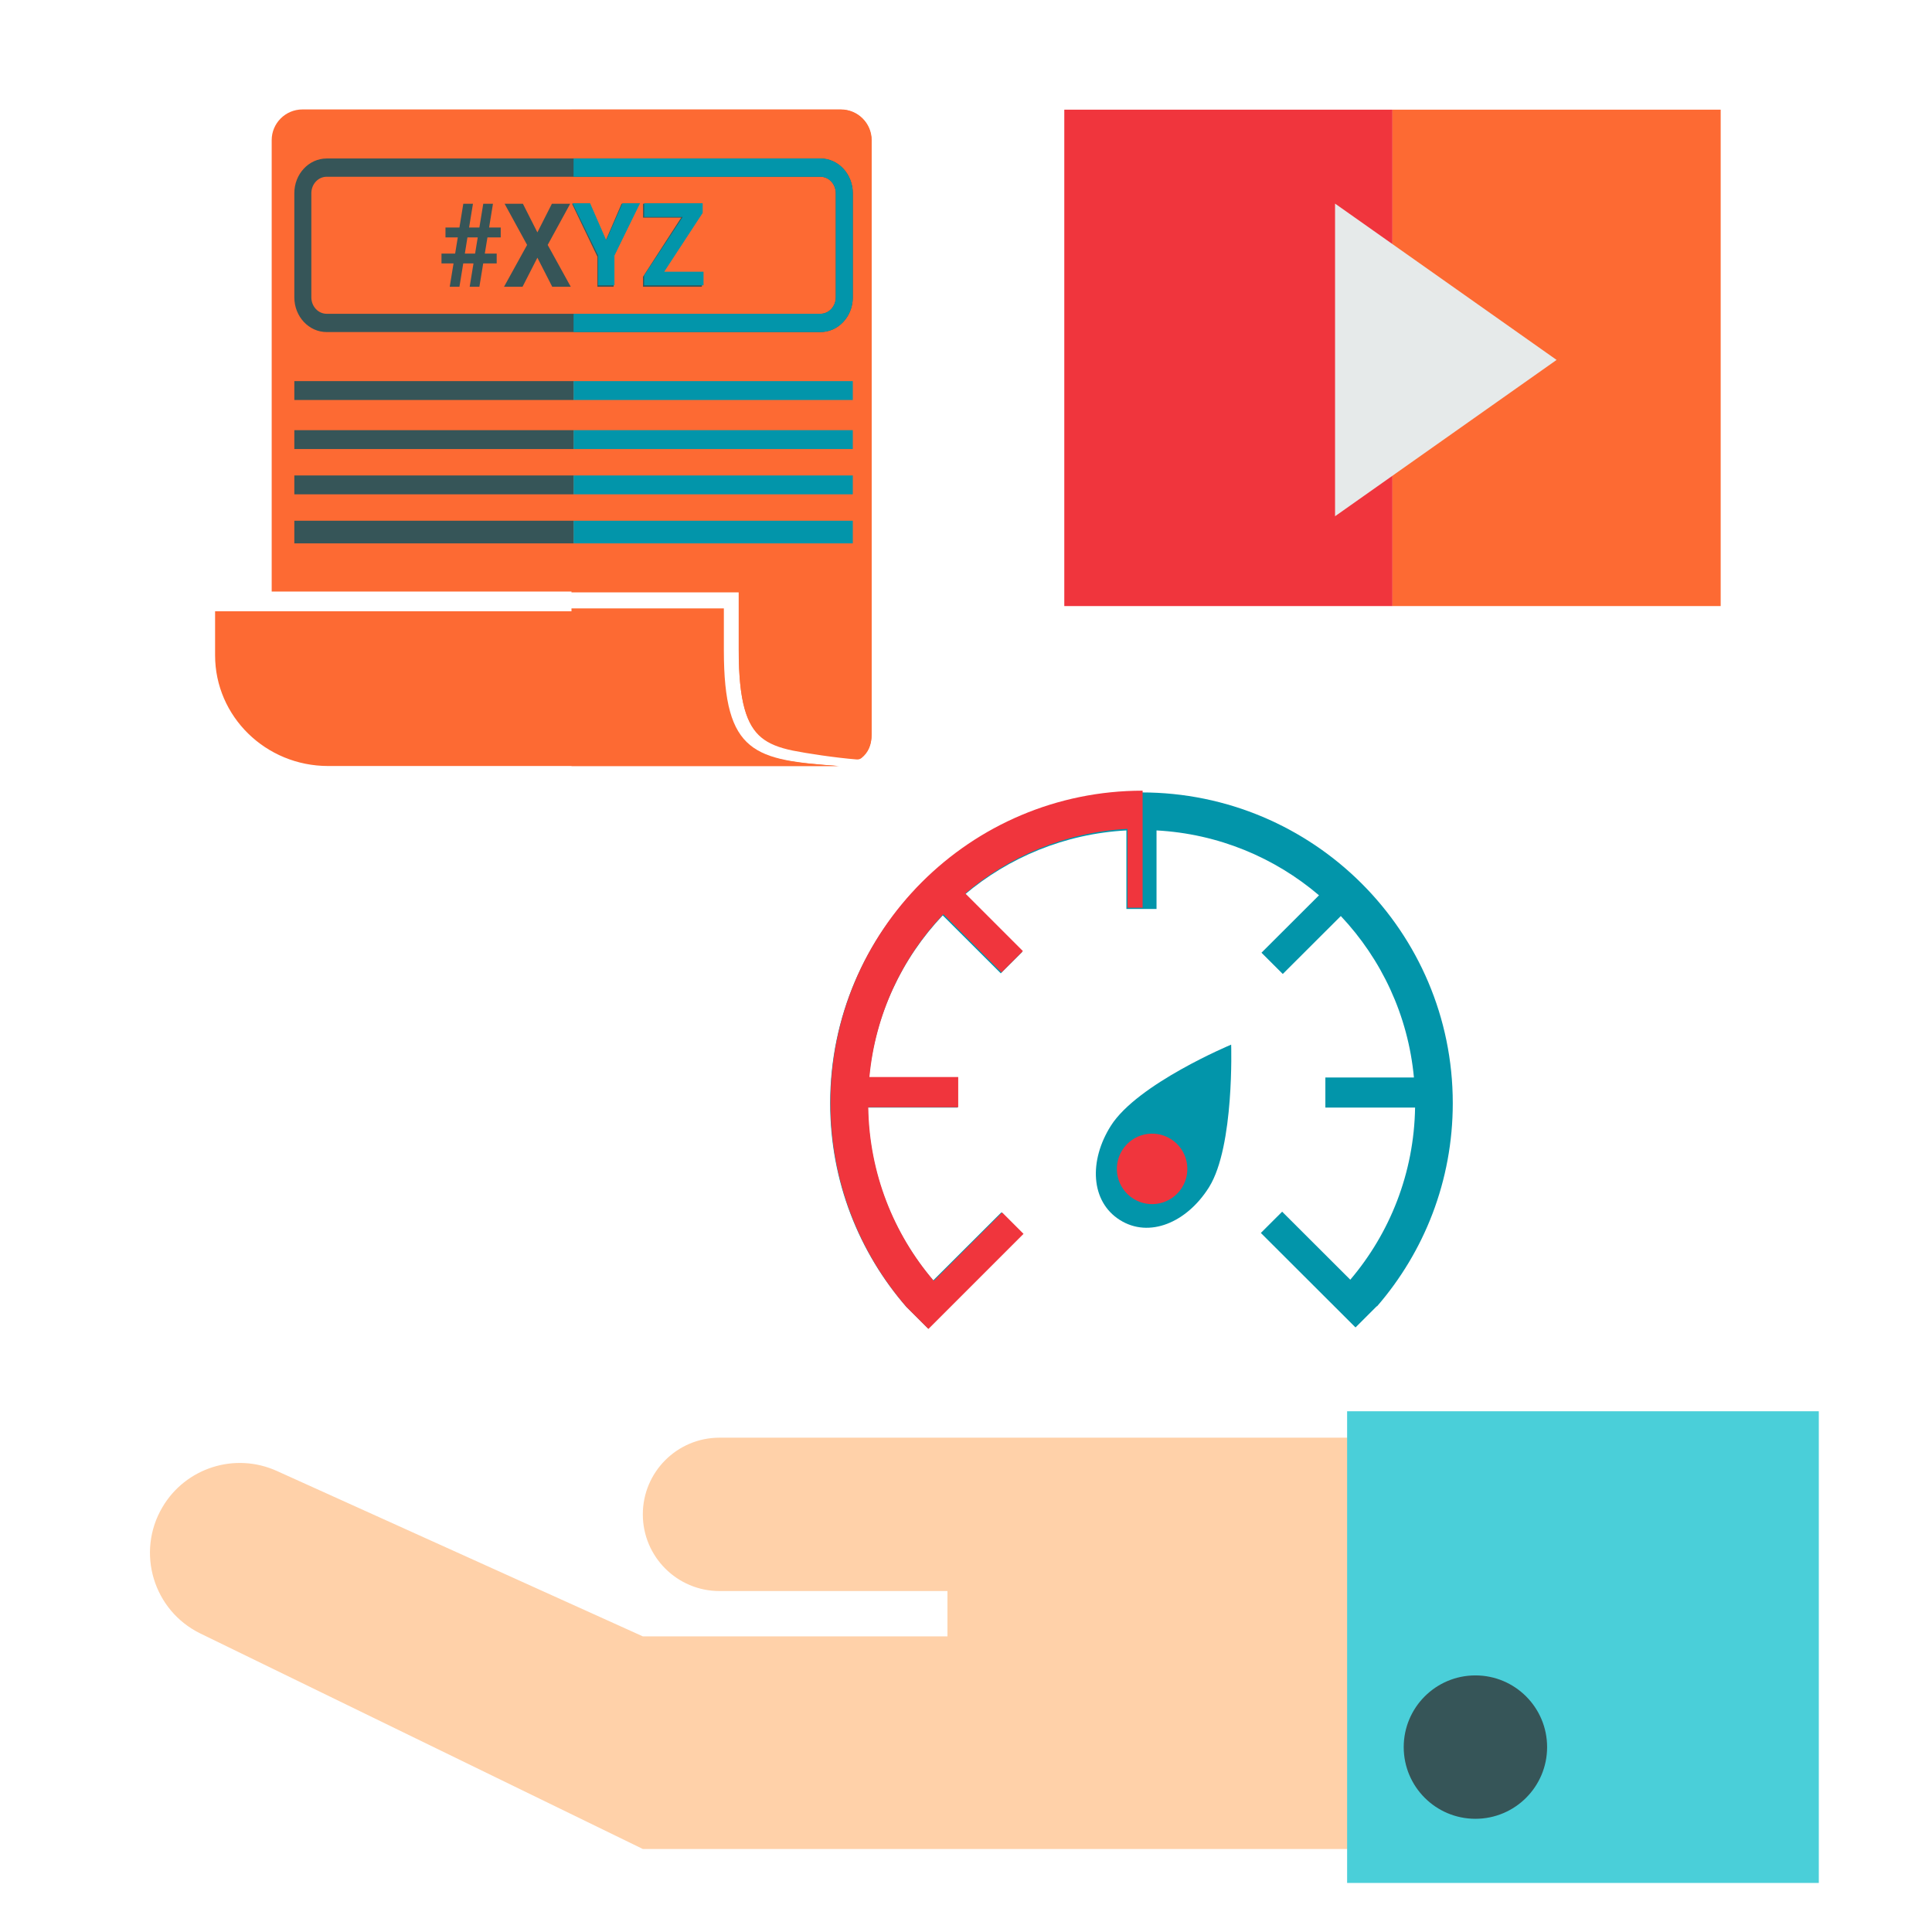
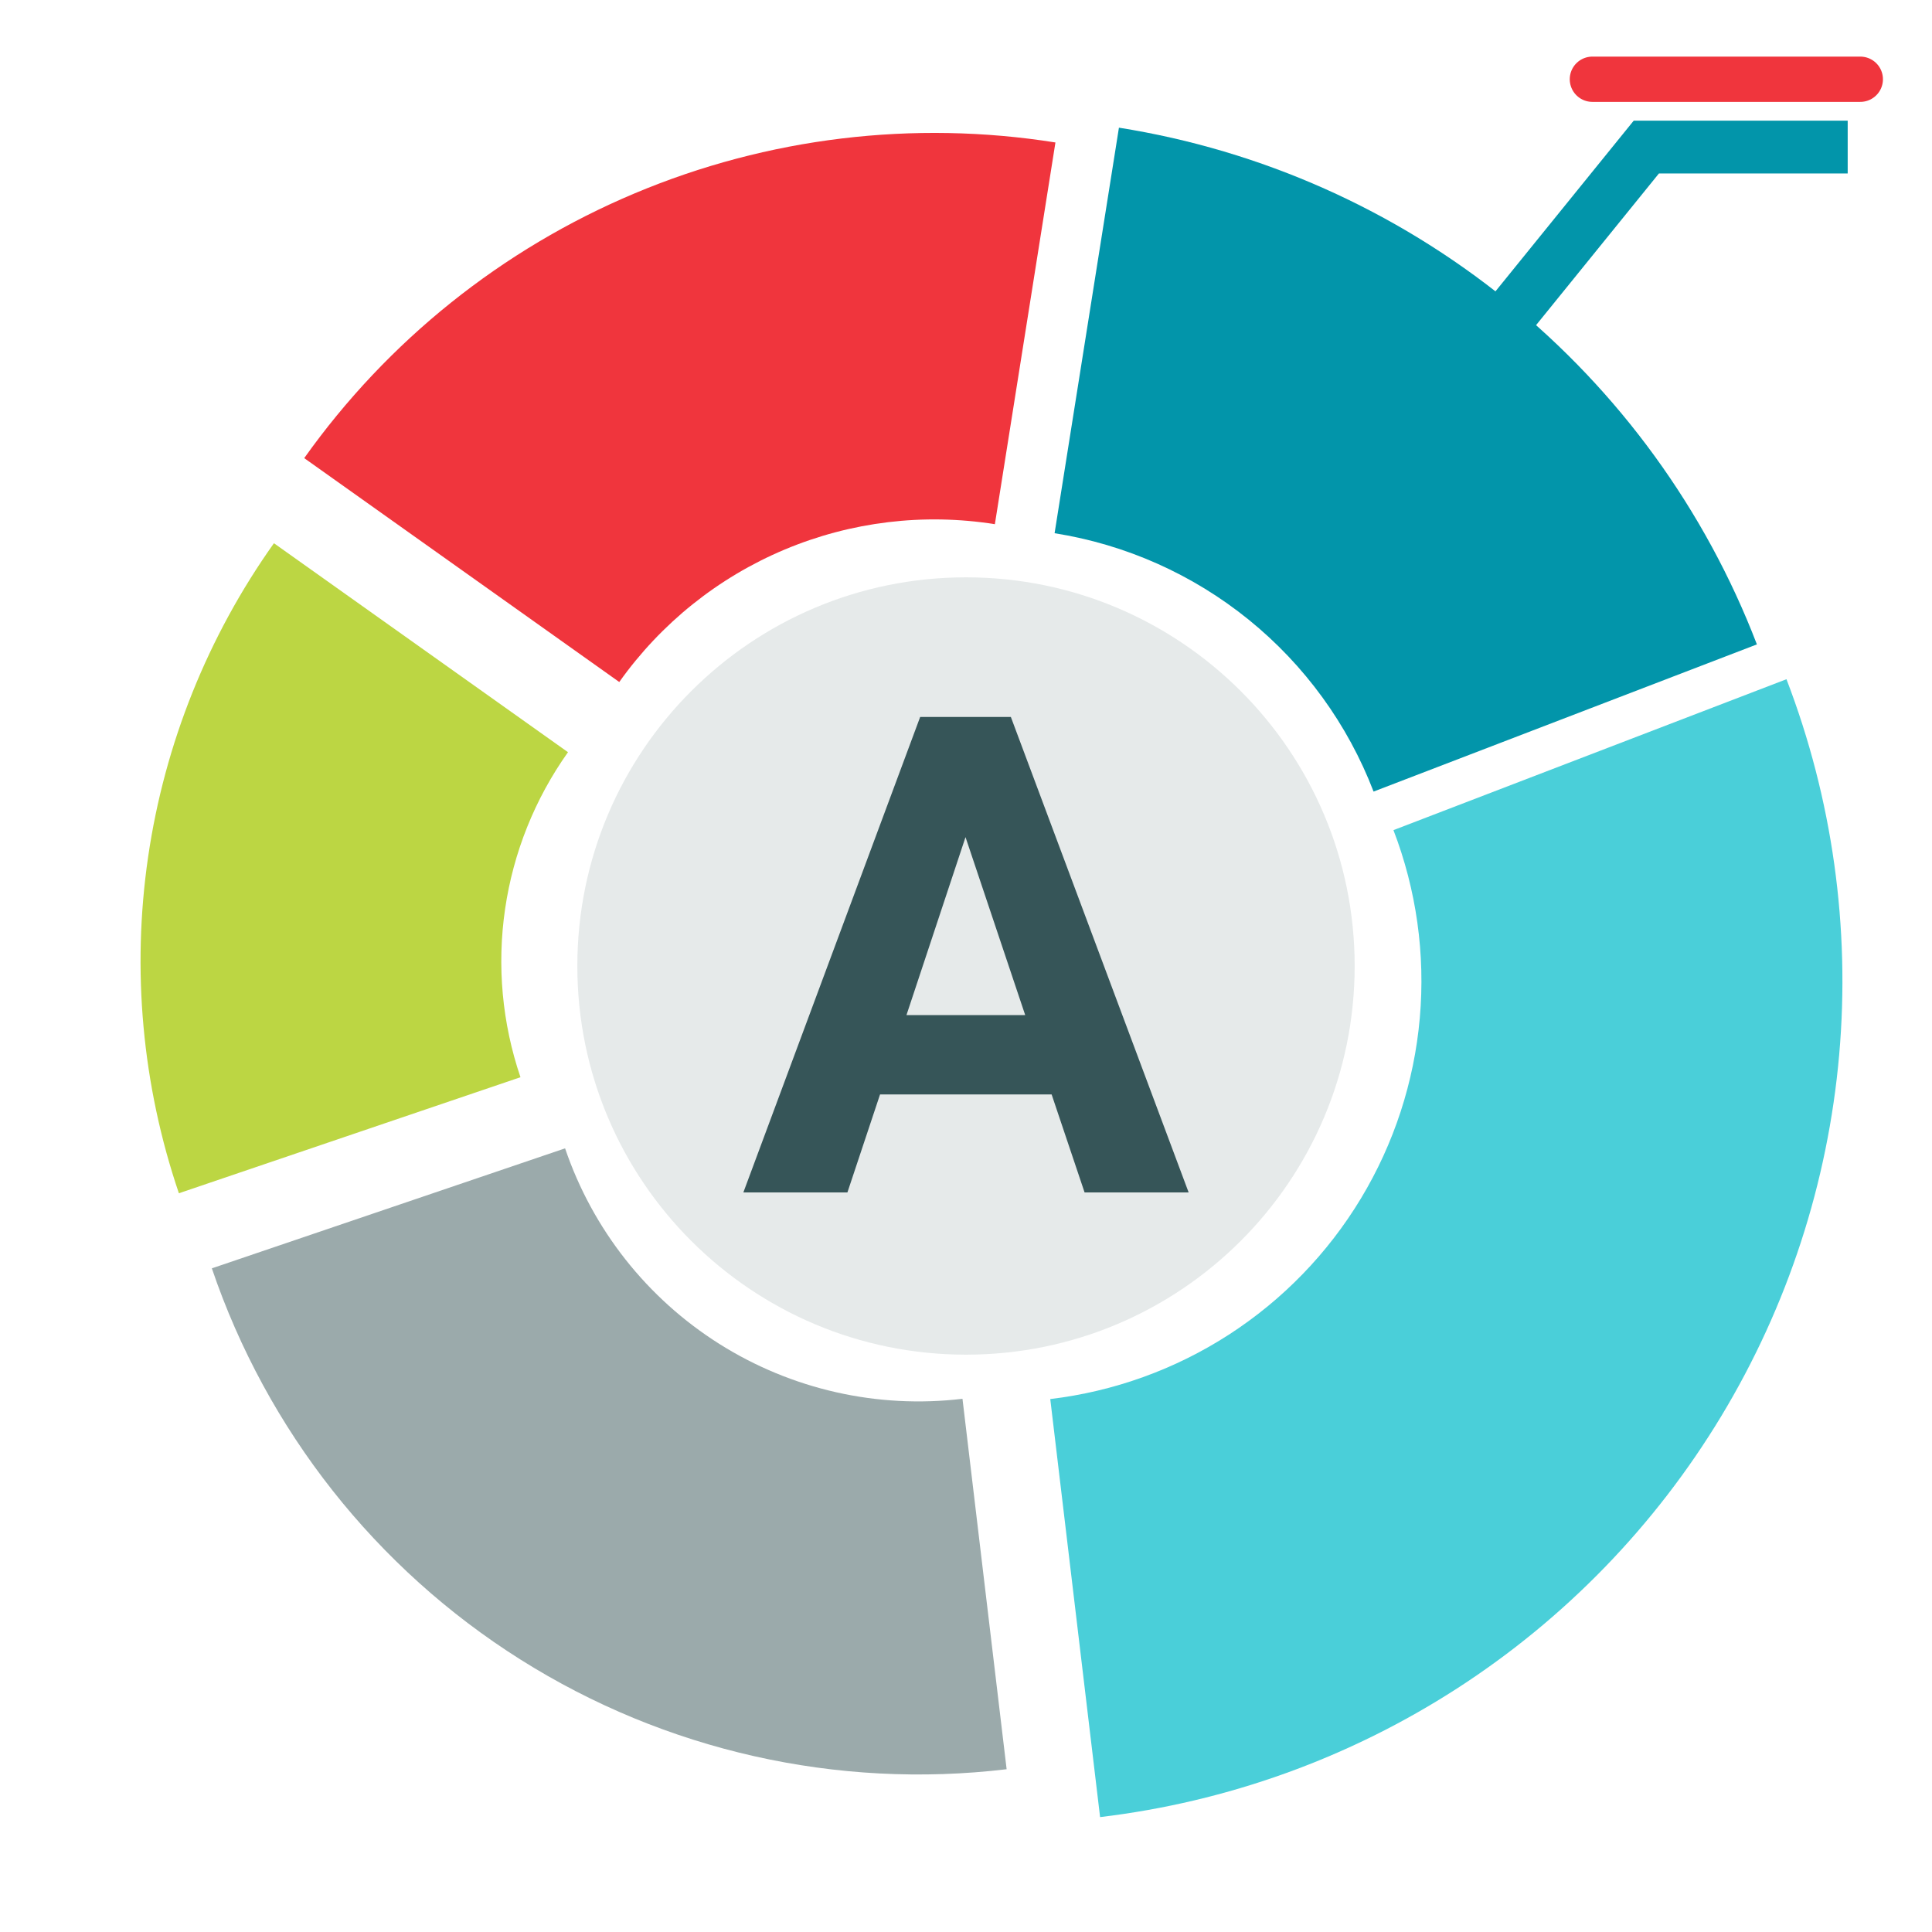
<svg xmlns="http://www.w3.org/2000/svg" width="512" height="512" viewBox="0 0 512 512" fill="none">
-   <path d="M170.355 490H363V381H242.826H190.677C179.454 381 170.355 390.098 170.355 401.322C170.355 412.546 179.454 421.644 190.677 421.644H251.083V433.653H170.355L73.354 389.814C62.264 384.802 49.179 388.962 43.02 399.458C35.998 411.423 40.655 426.833 53.127 432.907L170.355 490Z" fill="#FFD1A9" />
-   <rect x="357" y="374" width="125" height="125" fill="#4ACFD9" />
-   <circle cx="391" cy="463" r="19" fill="#365558" />
-   <path d="M72 156.762H195.761V172.109C195.761 185.893 197.84 192.008 201.719 195.2C204.103 196.635 205.313 197.58 209.04 198.331C212.634 199.057 221.372 200.54 227.074 200.993C227.524 201.029 227.976 200.919 228.329 200.64C230.153 199.201 231 197.187 231 194.599V37.144C231 32.646 227.342 29 222.829 29H80.171C75.658 29 72 32.646 72 37.144L72 156.762Z" fill="#FD6A33" />
-   <path d="M72 163.549V194.599C72 195.08 72.042 195.552 72.122 196.01C76.369 198.663 81.398 200.198 86.791 200.198H198.561C198.058 199.867 197.572 199.51 197.104 199.125C191.246 194.306 189.244 185.918 189.244 172.109V163.549H72Z" fill="#FD6A33" />
-   <path fill-rule="evenodd" clip-rule="evenodd" d="M151.449 200.466H198.581C198.078 200.135 197.593 199.778 197.126 199.392C191.281 194.567 189.282 186.169 189.282 172.344V163.774H151.449V200.466ZM151.449 156.979H195.786V172.344C195.786 186.145 197.907 192.267 201.778 195.462C203.753 197.092 206.421 198.169 210.14 198.922C213.727 199.648 221.342 200.809 227.033 201.263C227.481 201.299 227.932 201.188 228.285 200.909C230.105 199.468 230.95 197.452 230.95 194.86V37.217C230.95 32.714 227.3 29.064 222.796 29.064H151.449V156.979Z" fill="#FD6A33" />
-   <path fill-rule="evenodd" clip-rule="evenodd" d="M217.427 46.842H86.573C84.33 46.842 82.512 48.793 82.512 51.2V78.8C82.512 81.207 84.33 83.158 86.573 83.158H217.427C219.67 83.158 221.488 81.207 221.488 78.8V51.2C221.488 48.793 219.67 46.842 217.427 46.842ZM86.573 42C81.838 42 78 46.119 78 51.2V78.8C78 83.881 81.838 88 86.573 88H217.427C222.162 88 226 83.881 226 78.8V51.2C226 46.119 222.162 42 217.427 42H86.573Z" fill="#365558" />
-   <path d="M152 88H217.427C222.162 88 226 83.881 226 78.8V51.2C226 46.119 222.162 42 217.427 42H152V46.842H217.427C219.67 46.842 221.488 48.793 221.488 51.2V78.8C221.488 81.207 219.67 83.158 217.427 83.158H152V88Z" fill="#0295AA" />
-   <path d="M125.481 69.805H122.766L121.754 76H119.18L120.193 69.805H117V67.206H120.615L121.318 62.915H118.055V60.286H121.754L122.78 54H125.34L124.313 60.286H127.042L128.069 54H130.642L129.616 60.286H132.696V62.915H129.18L128.477 67.206H131.627V69.805H128.055L127.042 76H124.468L125.481 69.805ZM123.188 67.206H125.903L126.606 62.915H123.877L123.188 67.206Z" fill="#365558" />
-   <path d="M142.414 61.585L146.254 54H151.106L145.143 64.909L151.261 76H146.352L142.414 68.294L138.476 76H133.568L139.686 64.909L133.723 54H138.575L142.414 61.585Z" fill="#365558" />
-   <path d="M160.459 63.912L164.721 54H169.334L162.611 68.022V76H158.321V68.022L151.598 54H156.226L160.459 63.912Z" fill="#365558" />
-   <path d="M175.677 72.359H186V76H170.403V73.341L180.529 57.672H170.417V54H185.775V56.599L175.677 72.359Z" fill="#365558" />
-   <rect x="78" y="101" width="74" height="5" fill="#365558" />
-   <rect x="78" y="126" width="74" height="5" fill="#365558" />
-   <rect x="152" y="101" width="74" height="5" fill="#0295AA" />
-   <rect x="152" y="126" width="74" height="5" fill="#0295AA" />
-   <rect x="78" y="114" width="74" height="5" fill="#365558" />
-   <rect x="78" y="138" width="74" height="6" fill="#365558" />
-   <rect x="152" y="114" width="74" height="5" fill="#0295AA" />
-   <rect x="152" y="138" width="74" height="6" fill="#0295AA" />
-   <path d="M57 162V173.661C57 189.864 70.416 203 86.965 203H222C199.675 201.4 191.459 200.013 191.459 172.908V162H57Z" fill="#FD6A33" />
-   <path fill-rule="evenodd" clip-rule="evenodd" d="M151.789 54.009L158.505 67.724V75.609H162.834V67.724L169.62 53.865H164.964L160.662 63.662L156.389 53.865H151.789V54.009ZM186.443 72.01H176.023L186.216 56.434V53.865H170.714V57.494H180.921L170.699 72.981V75.609H186.443V72.01Z" fill="#0295AA" />
-   <path fill-rule="evenodd" clip-rule="evenodd" d="M151.449 203.015H222.457C200.07 201.384 191.831 199.971 191.831 172.344V161.226H151.449V203.015Z" fill="#FD6A33" />
-   <rect x="282.049" y="29.064" width="86.975" height="131.55" fill="#F0353D" />
-   <rect x="369.023" y="29.064" width="86.975" height="131.55" fill="#FD6A33" />
-   <path d="M412.512 95.382L353.803 136.81L353.803 53.955L412.512 95.382Z" fill="#E6EAEA" />
-   <path d="M240.248 346.365L245.893 352L271.028 326.91L265.383 321.275L247.311 339.314L240.248 346.365Z" fill="#0295AA" />
-   <path d="M349.549 237.262C337.829 227.279 322.884 220.957 306.492 220.07V240.881H298.508V220.07C282.199 220.953 267.324 227.215 255.631 237.109L270.862 252.312L265.217 257.948L249.831 242.59C238.992 254.017 231.845 268.969 230.296 285.543H253.765V293.513H229.989C230.264 310.981 236.738 326.946 247.311 339.314L240.235 346.377C227.631 331.917 220 313.023 220 292.351C220 246.87 256.937 210 302.5 210C348.063 210 385 246.87 385 292.351C385 312.939 377.431 331.762 364.92 346.2L364.871 346.151L359.226 351.787L334.138 326.744L339.784 321.109L357.842 339.134C368.324 326.792 374.737 310.896 375.011 293.513H351.235V285.543H374.704C373.163 269.051 366.079 254.165 355.331 242.76L339.95 258.114L334.304 252.478L349.549 237.262Z" fill="#0295AA" />
-   <path d="M326.271 276.841C326.271 276.841 301.44 287.192 294.388 298.345C288.536 307.599 288.992 318.389 296.761 323.302C304.531 328.215 314.474 324.001 320.326 314.747C320.369 314.679 320.412 314.611 320.454 314.543C327.151 303.713 326.271 276.841 326.271 276.841Z" fill="#0295AA" />
-   <ellipse cx="305.32" cy="309.768" rx="9.34" ry="9.34" transform="rotate(-147.692 305.32 309.768)" fill="#F0353D" />
-   <path fill-rule="evenodd" clip-rule="evenodd" d="M302.805 209.538C257.116 209.539 220.078 246.577 220.078 292.266C220.078 313.033 227.73 332.013 240.369 346.54L240.382 346.527L246.043 352.188L271.247 326.983L265.586 321.322L247.465 339.444C236.862 327.019 230.371 310.981 230.095 293.433H253.937V285.427H230.403C231.956 268.777 239.122 253.756 249.991 242.277L265.419 257.705L271.08 252.044L255.808 236.771C267.533 226.832 282.449 220.541 298.803 219.654V240.561H302.805V209.538Z" fill="#F0353D" />
+   <path d="M465.597 170.772C451.908 135.12 429.079 103.698 399.402 79.661C369.726 55.625 334.247 39.821 296.529 33.836L279.477 141.309C298.336 144.301 316.075 152.203 330.914 164.221C345.752 176.239 357.167 191.95 364.011 209.776L465.597 170.772Z" fill="#0295AA" />
+   <path d="M279.701 37.755C242.02 31.776 203.418 36.44 168.244 51.219C133.071 65.999 102.723 90.308 80.622 121.407L164.111 180.741C175.162 165.192 190.335 153.037 207.922 145.647C225.509 138.258 244.81 135.926 263.651 138.915L279.701 37.755Z" fill="#F0353D" />
+   <path d="M72.596 143.961C55.063 168.632 43.637 197.112 39.258 227.06C34.879 257.008 37.672 287.567 47.407 316.225L137.929 285.474C133.061 271.145 131.665 255.866 133.854 240.892C136.044 225.918 141.757 211.678 150.523 199.342L72.596 143.961Z" fill="#BCD643" />
+   <path d="M56.141 336.123C70.719 379.037 99.597 415.641 137.941 439.805C176.284 463.97 221.765 474.229 266.769 468.865L255.067 370.694C232.565 373.376 209.825 368.246 190.653 356.164C171.482 344.082 157.043 325.78 149.753 304.323L56.141 336.123Z" fill="#9BAAAB" />
+   <path d="M291.535 481.549C325.262 477.529 357.626 465.862 386.161 447.438C414.695 429.014 438.647 404.319 456.191 375.235C473.735 346.151 484.408 313.446 487.396 279.612C490.384 245.778 485.609 211.709 473.434 180L369.28 219.991C375.367 235.845 377.755 252.88 376.261 269.797C374.767 286.714 369.43 303.066 360.658 317.608C351.886 332.15 339.91 344.498 325.643 353.71C311.376 362.922 295.194 368.755 278.33 370.765L291.535 481.549Z" fill="#4ACFD9" />
+   <path d="M399.544 84.345L436.296 38.97L489.657 38.97" stroke="#0295AA" stroke-width="14" />
+   <path d="M422 21H493" stroke="#F0353D" stroke-width="12" stroke-linecap="round" stroke-linejoin="round" />
+   <circle cx="256" cy="256" r="103" fill="#E6EAEA" />
+   <path d="M278.692 290.038H233.221L224.577 316H197L243.854 190H267.886L315 316H287.423L278.692 290.038ZM240.223 269.01H271.69L255.87 221.846L240.223 269.01Z" fill="#365558" />
</svg>
